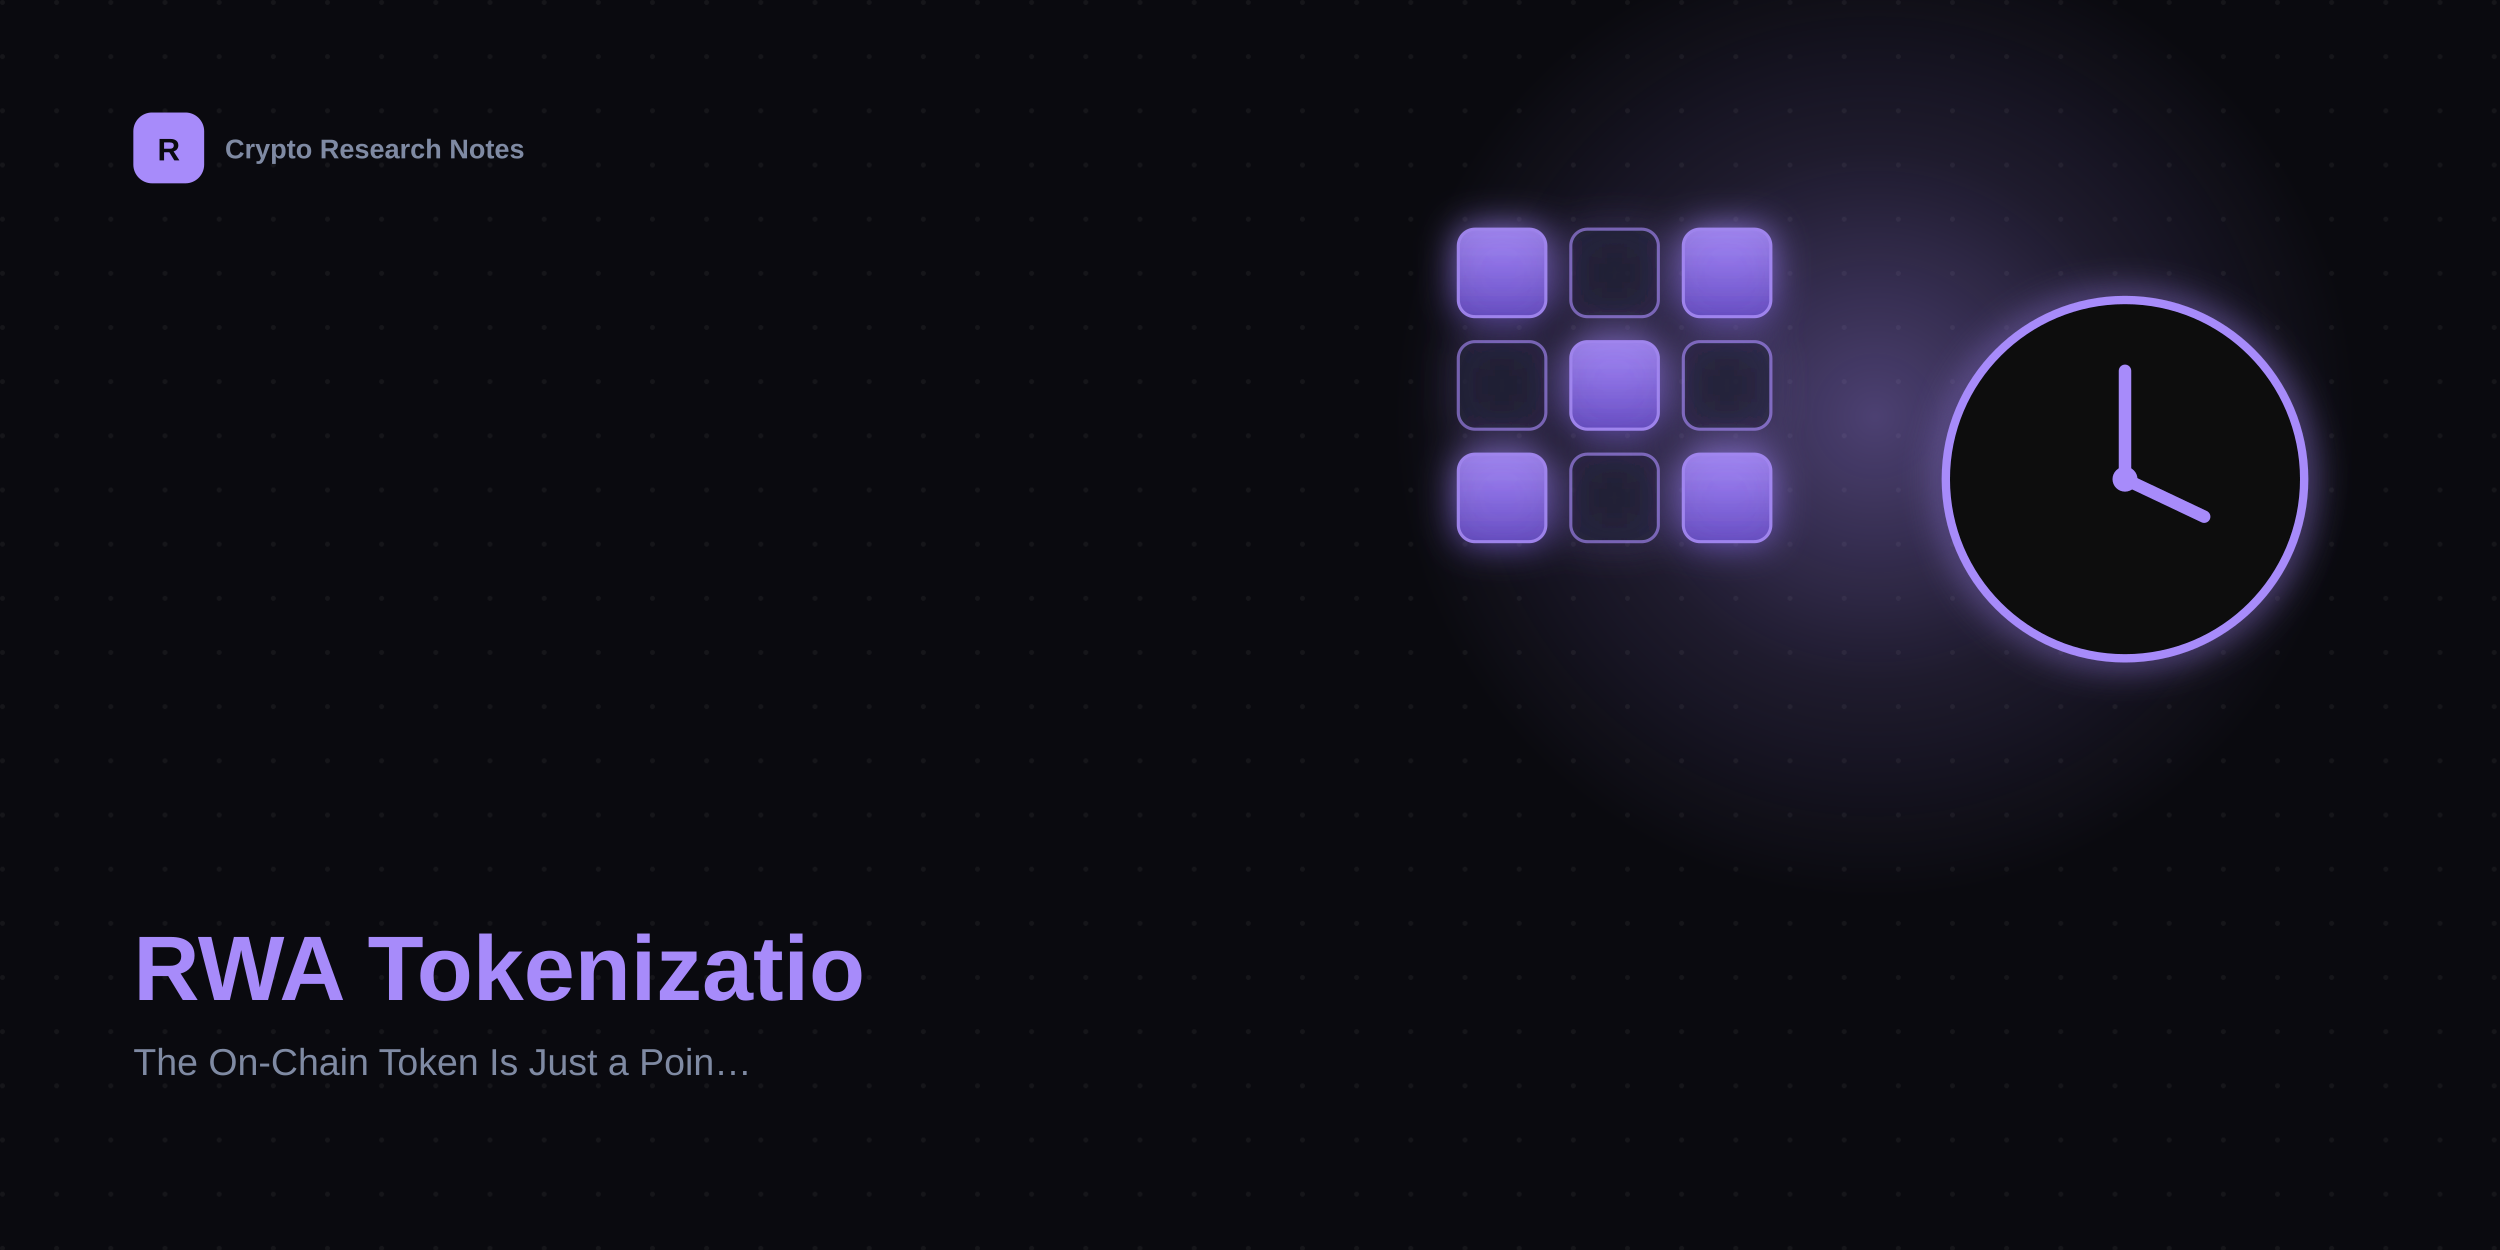
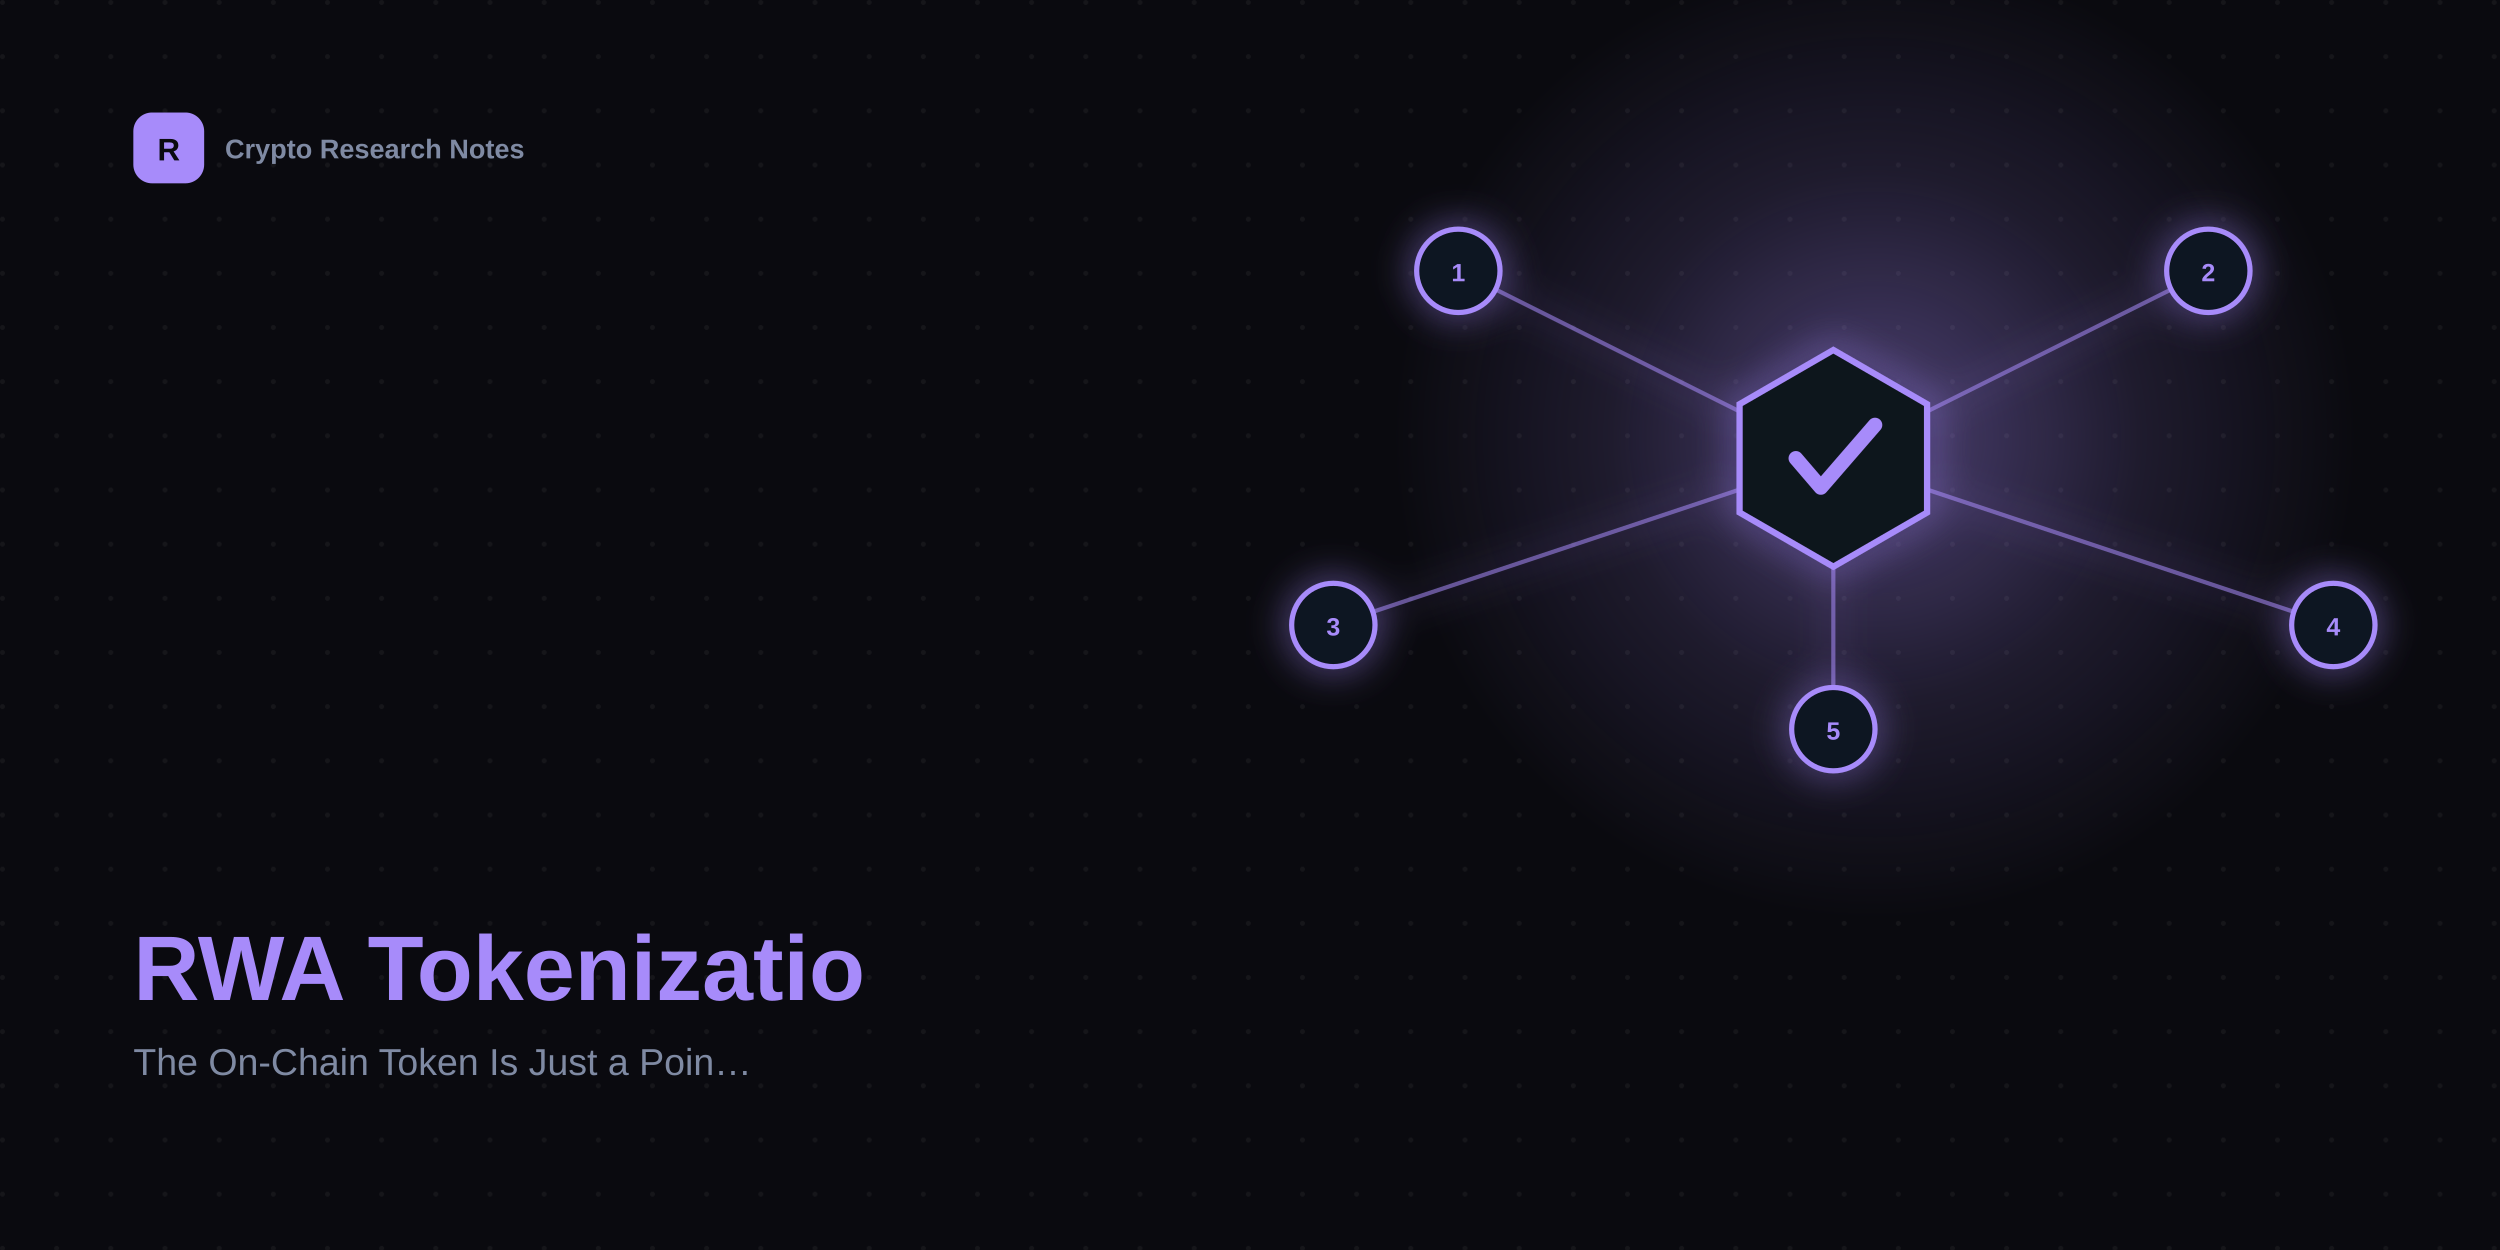
<svg xmlns="http://www.w3.org/2000/svg" viewBox="0 0 1200 600" role="img" aria-label="RWA Tokenizatio：The On-Chain Token Is Just a Poin… 主题配图">
  <defs>
    <radialGradient id="glowrwatokenizen" cx="50%" cy="50%" r="50%">
      <stop offset="0%" stop-color="#a78bfa" stop-opacity="0.42" />
      <stop offset="55%" stop-color="#a78bfa" stop-opacity="0.13" />
      <stop offset="100%" stop-color="#a78bfa" stop-opacity="0" />
    </radialGradient>
    <linearGradient id="barrwatokenizen" x1="0" y1="1" x2="0" y2="0">
      <stop offset="0%" stop-color="#6a4fc9" stop-opacity="0.95" />
      <stop offset="100%" stop-color="#a78bfa" stop-opacity="0.95" />
    </linearGradient>
    <filter id="softrwatokenizen" x="-80%" y="-80%" width="260%" height="260%">
      <feGaussianBlur stdDeviation="9" result="b" />
      <feMerge>
        <feMergeNode in="b" />
        <feMergeNode in="SourceGraphic" />
      </feMerge>
    </filter>
    <pattern id="dotsrwatokenizen" width="26" height="26" patternUnits="userSpaceOnUse">
      <circle cx="1.2" cy="1.2" r="1.2" fill="#ffffff" fill-opacity="0.05" />
    </pattern>
  </defs>
  <rect width="1200" height="600" fill="#0a0a0f" />
  <rect width="1200" height="600" fill="url(#dotsrwatokenizen)" />
  <g transform="translate(64,54)">
    <rect x="0" y="0" width="34" height="34" rx="9" fill="#a78bfa" />
    <text x="17" y="23" font-family="'Segoe UI',Arial,sans-serif" font-size="15" font-weight="700" fill="#0a0a0f" text-anchor="middle">R</text>
    <text x="44" y="22" font-family="'Segoe UI',Arial,sans-serif" font-size="13" font-weight="600" fill="#7f8aa3">Crypto Research Notes</text>
  </g>
-   <circle cx="900" cy="200" r="230" fill="url(#glowrwatokenizen)" />
+   <circle cx="900" cy="210" r="230" fill="url(#glowrwatokenizen)" />
  <g filter="url(#softrwatokenizen)">
-     <rect x="700" y="110" width="42" height="42" rx="8" fill="url(#barrwatokenizen)" opacity="0.9" stroke="#a78bfa" stroke-width="1.5" />
-     <rect x="754" y="110" width="42" height="42" rx="8" fill="#1a2230" opacity="0.6" stroke="#a78bfa" stroke-width="1.5" />
-     <rect x="808" y="110" width="42" height="42" rx="8" fill="url(#barrwatokenizen)" opacity="0.9" stroke="#a78bfa" stroke-width="1.5" />
-     <rect x="700" y="164" width="42" height="42" rx="8" fill="#1a2230" opacity="0.6" stroke="#a78bfa" stroke-width="1.5" />
-     <rect x="754" y="164" width="42" height="42" rx="8" fill="url(#barrwatokenizen)" opacity="0.9" stroke="#a78bfa" stroke-width="1.5" />
-     <rect x="808" y="164" width="42" height="42" rx="8" fill="#1a2230" opacity="0.6" stroke="#a78bfa" stroke-width="1.5" />
-     <rect x="700" y="218" width="42" height="42" rx="8" fill="url(#barrwatokenizen)" opacity="0.9" stroke="#a78bfa" stroke-width="1.5" />
-     <rect x="754" y="218" width="42" height="42" rx="8" fill="#1a2230" opacity="0.6" stroke="#a78bfa" stroke-width="1.5" />
-     <rect x="808" y="218" width="42" height="42" rx="8" fill="url(#barrwatokenizen)" opacity="0.9" stroke="#a78bfa" stroke-width="1.5" />
-     <g transform="translate(1020,230)">
-       <circle r="86" fill="#0a0a0f" stroke="#a78bfa" stroke-width="4" />
-       <line x1="0" y1="0" x2="0" y2="-52" stroke="#a78bfa" stroke-width="6" stroke-linecap="round" />
-       <line x1="0" y1="0" x2="38" y2="18" stroke="#a78bfa" stroke-width="6" stroke-linecap="round" />
-       <circle r="6" fill="#a78bfa" />
+     <line x1="880" y1="220" x2="700" y2="130" stroke="#a78bfa" stroke-width="2" opacity="0.55" />
+     <line x1="880" y1="220" x2="1060" y2="130" stroke="#a78bfa" stroke-width="2" opacity="0.55" />
+     <line x1="880" y1="220" x2="640" y2="300" stroke="#a78bfa" stroke-width="2" opacity="0.55" />
+     <line x1="880" y1="220" x2="1120" y2="300" stroke="#a78bfa" stroke-width="2" opacity="0.55" />
+     <line x1="880" y1="220" x2="880" y2="350" stroke="#a78bfa" stroke-width="2" opacity="0.55" />
+     <g transform="translate(880,220)">
+       <polygon points="0,-52 45,-26 45,26 0,52 -45,26 -45,-26" fill="#10161f" stroke="#a78bfa" stroke-width="3" />
+       <path d="M-18 0 l12 14 l26 -30" stroke="#a78bfa" stroke-width="7" fill="none" stroke-linecap="round" stroke-linejoin="round" />
    </g>
+     <circle cx="700" cy="130" r="20" fill="#0e1420" stroke="#a78bfa" stroke-width="2.5" />
+     <text x="700" y="135" font-family="'Segoe UI',Arial,sans-serif" font-size="12" font-weight="700" fill="#a78bfa" text-anchor="middle">1</text>
+     <circle cx="1060" cy="130" r="20" fill="#0e1420" stroke="#a78bfa" stroke-width="2.5" />
+     <text x="1060" y="135" font-family="'Segoe UI',Arial,sans-serif" font-size="12" font-weight="700" fill="#a78bfa" text-anchor="middle">2</text>
+     <circle cx="640" cy="300" r="20" fill="#0e1420" stroke="#a78bfa" stroke-width="2.5" />
+     <text x="640" y="305" font-family="'Segoe UI',Arial,sans-serif" font-size="12" font-weight="700" fill="#a78bfa" text-anchor="middle">3</text>
+     <circle cx="1120" cy="300" r="20" fill="#0e1420" stroke="#a78bfa" stroke-width="2.5" />
+     <text x="1120" y="305" font-family="'Segoe UI',Arial,sans-serif" font-size="12" font-weight="700" fill="#a78bfa" text-anchor="middle">4</text>
+     <circle cx="880" cy="350" r="20" fill="#0e1420" stroke="#a78bfa" stroke-width="2.5" />
+     <text x="880" y="355" font-family="'Segoe UI',Arial,sans-serif" font-size="12" font-weight="700" fill="#a78bfa" text-anchor="middle">5</text>
  </g>
  <g font-family="'Segoe UI',Arial,sans-serif" font-weight="800">
    <text font-size="44" fill="#a78bfa">
      <tspan x="64" y="480">RWA Tokenizatio</tspan>
    </text>
  </g>
  <text x="64" y="516" font-family="'Segoe UI',Arial,sans-serif" font-size="18" fill="#7f8aa3">The On-Chain Token Is Just a Poin…</text>
</svg>
